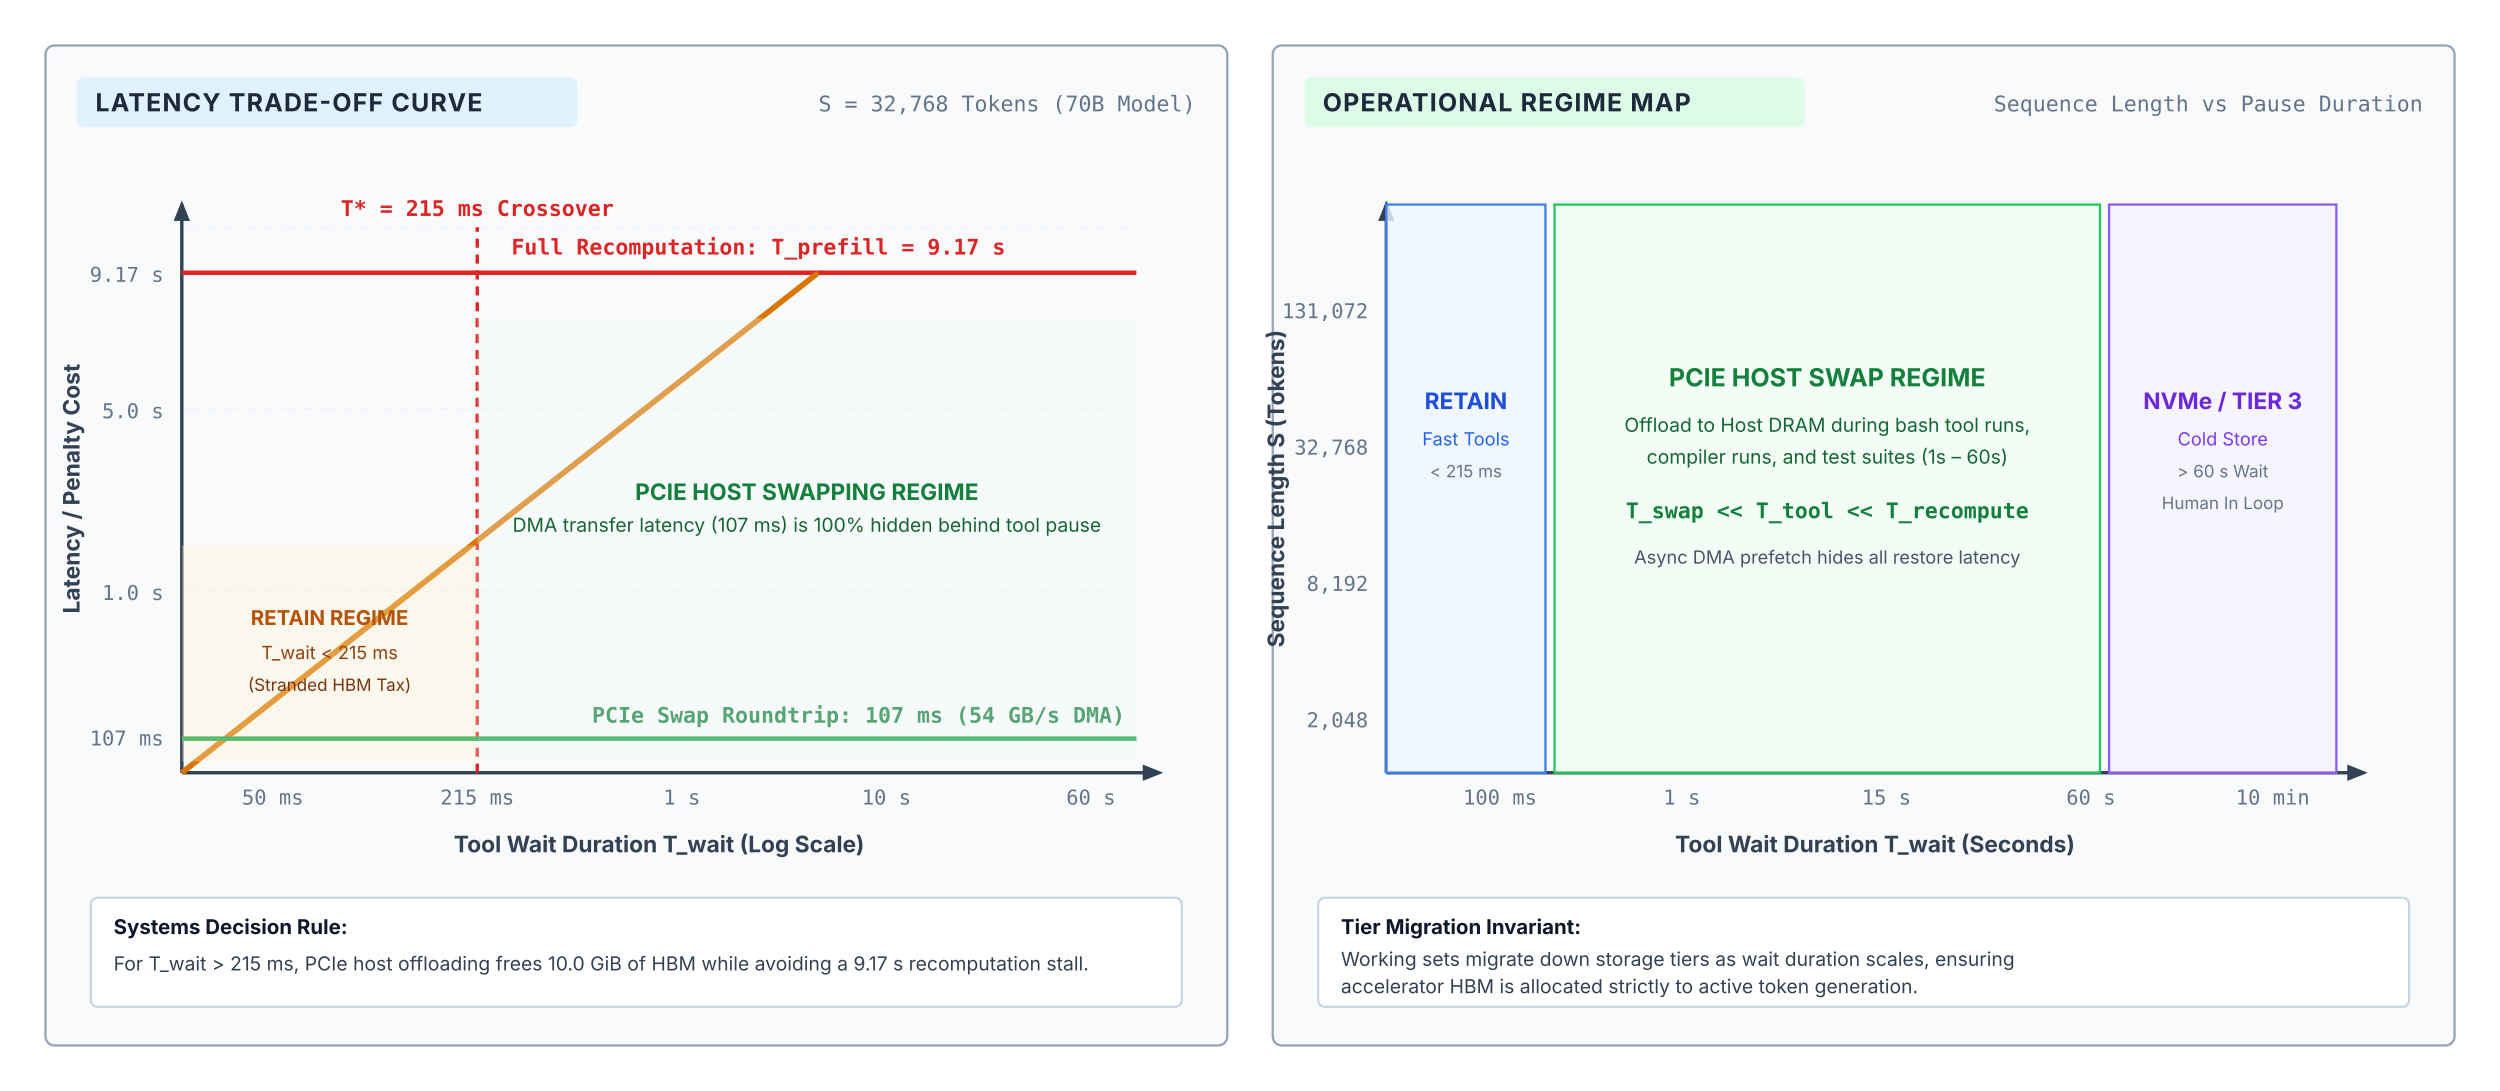
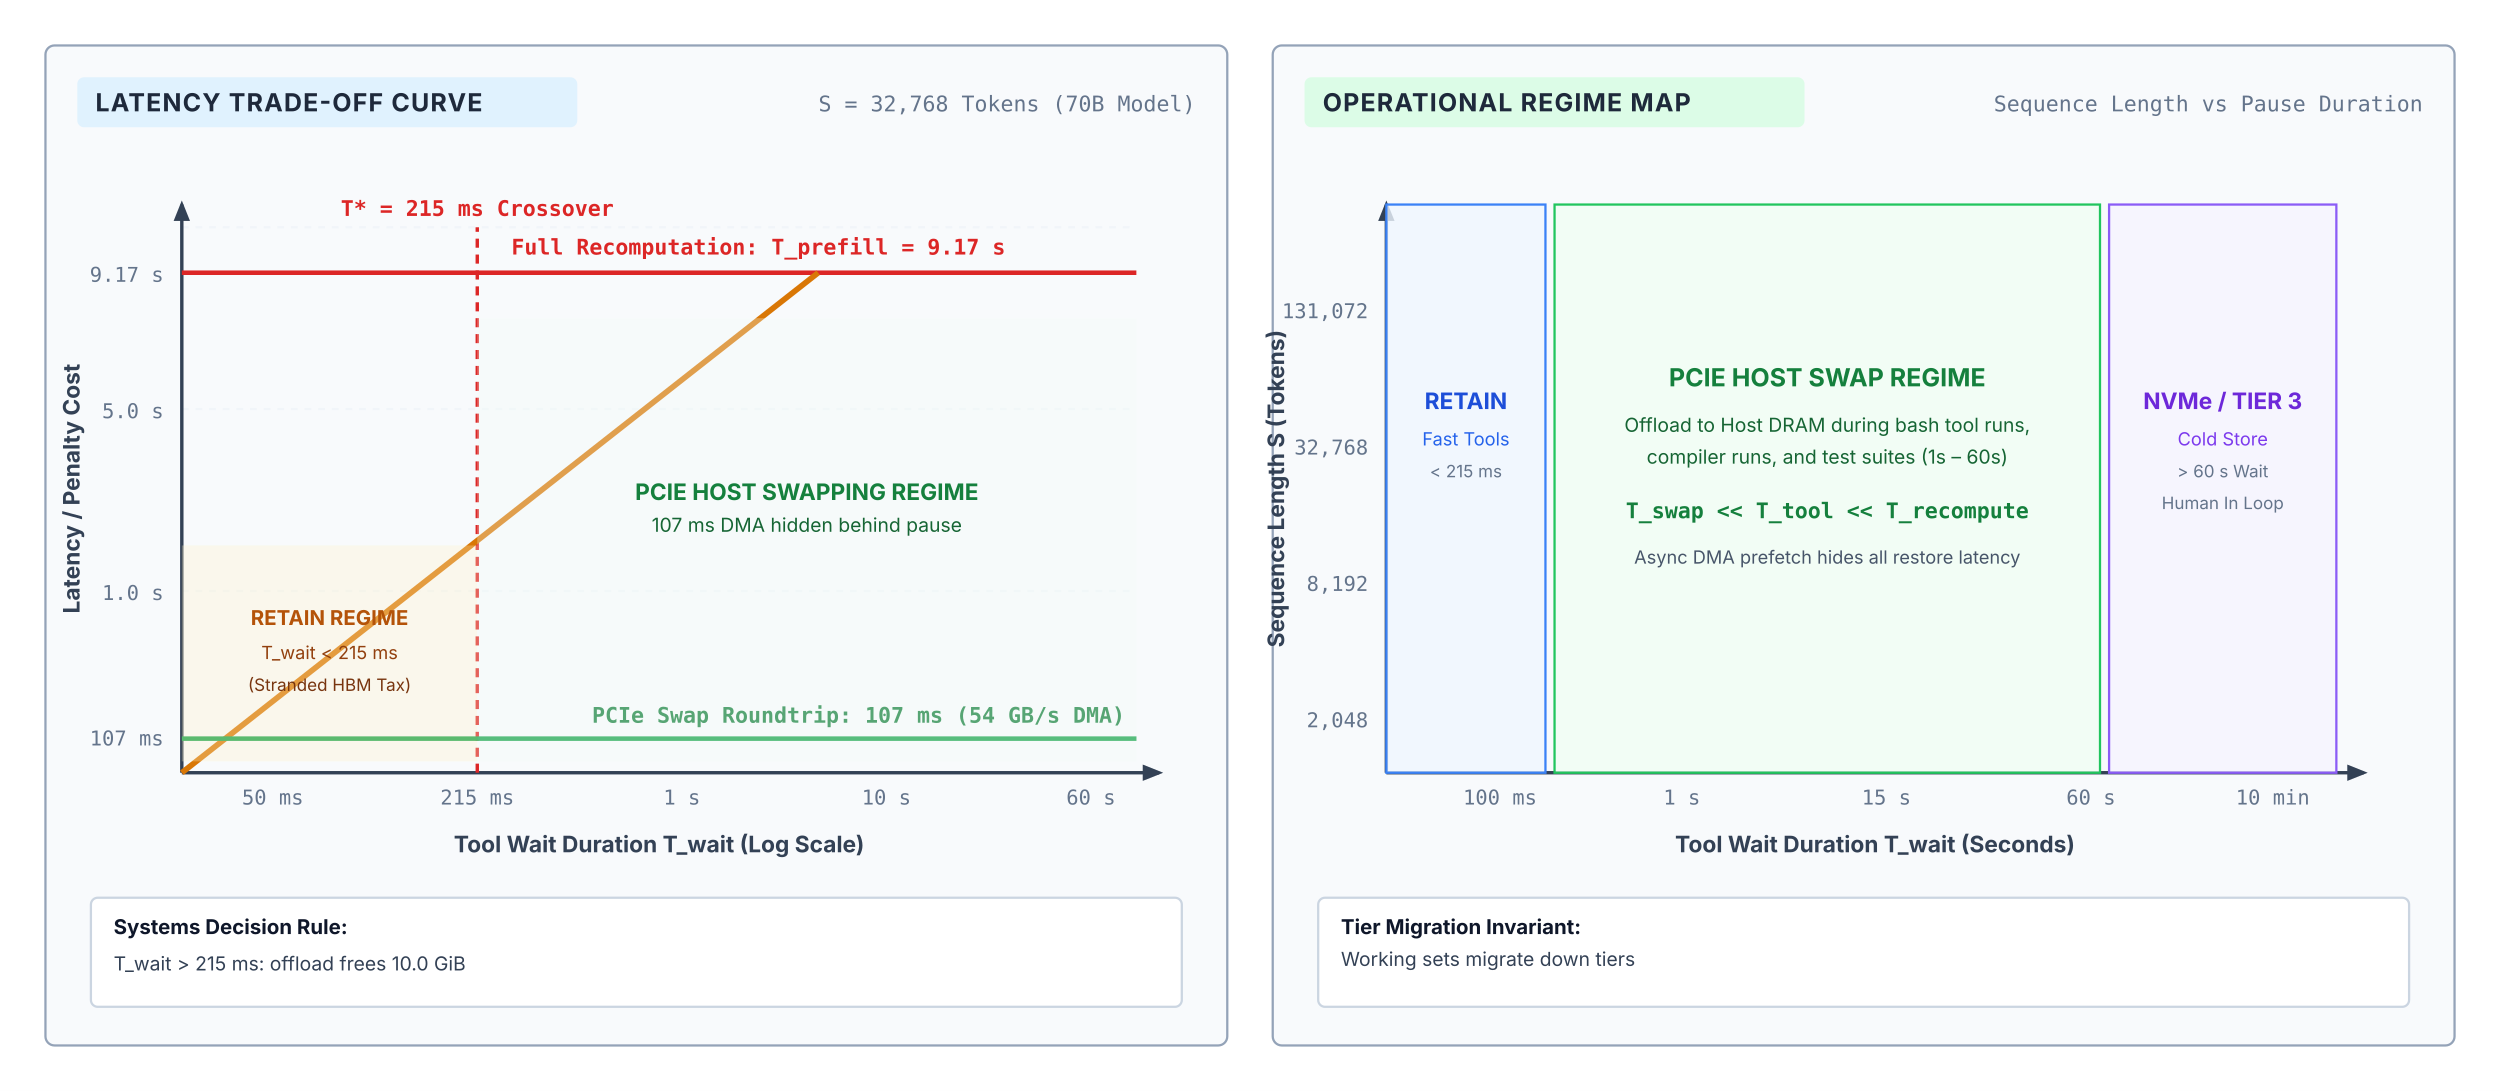
<svg xmlns="http://www.w3.org/2000/svg" viewBox="0 0 1100 480" width="100%" height="100%" font-family="Helvetica Neue, Helvetica, Arial, sans-serif">
  <defs>
    <style>
      text { font-family: system-ui, -apple-system, sans-serif; }
      .card-hdr { font-size: 11px; font-weight: 700; fill: #1e293b; letter-spacing: 0.5px; }
      .card-sub { font-family: ui-monospace, monospace; font-size: 9.5px; fill: #64748b; }
      .axis-lbl { font-size: 10px; font-weight: 700; fill: #334155; }
      .tick-lbl { font-family: ui-monospace, monospace; font-size: 9px; fill: #64748b; }
      .mono-math { font-family: ui-monospace, monospace; font-size: 9.5px; font-weight: 700; }
      .regime-title { font-size: 11px; font-weight: 700; text-anchor: middle; }
      .regime-sub { font-size: 8.5px; fill: #475569; text-anchor: middle; }
    </style>
    <marker id="arr-axis" viewBox="0 0 10 10" refX="8" refY="5" markerWidth="6" markerHeight="6" orient="auto">
      <path d="M 0 1 L 10 5 L 0 9 z" fill="#334155" />
    </marker>
  </defs>
  <rect width="100%" height="100%" fill="#ffffff" />
  <g transform="translate(20, 20)">
    <rect x="0" y="0" width="520" height="440" rx="4" fill="#f8fafc" stroke="#94a3b8" stroke-width="1" />
    <rect x="14" y="14" width="220" height="22" rx="3" fill="#e0f2fe" />
    <text x="22" y="29" class="card-hdr" fill="#0369a1">LATENCY TRADE-OFF CURVE</text>
    <text x="506" y="29" class="card-sub" text-anchor="end">S = 32,768 Tokens (70B Model)</text>
    <g transform="translate(60, 60)">
      <line x1="0" y1="260" x2="420" y2="260" stroke="#cbd5e1" stroke-width="1" />
      <line x1="0" y1="180" x2="420" y2="180" stroke="#f1f5f9" stroke-width="1" stroke-dasharray="3 3" />
      <line x1="0" y1="100" x2="420" y2="100" stroke="#f1f5f9" stroke-width="1" stroke-dasharray="3 3" />
      <line x1="0" y1="20" x2="420" y2="20" stroke="#f1f5f9" stroke-width="1" stroke-dasharray="3 3" />
      <line x1="0" y1="260" x2="0" y2="10" stroke="#334155" stroke-width="1.5" marker-end="url(#arr-axis)" />
      <line x1="0" y1="260" x2="430" y2="260" stroke="#334155" stroke-width="1.5" marker-end="url(#arr-axis)" />
      <text x="-45" y="135" class="axis-lbl" transform="rotate(-90, -45, 135)" text-anchor="middle">Latency / Penalty Cost</text>
      <text x="210" y="295" class="axis-lbl" text-anchor="middle">Tool Wait Duration T_wait (Log Scale)</text>
      <text x="40" y="274" class="tick-lbl" text-anchor="middle">50 ms</text>
      <text x="130" y="274" class="tick-lbl" text-anchor="middle">215 ms</text>
      <text x="220" y="274" class="tick-lbl" text-anchor="middle">1 s</text>
      <text x="310" y="274" class="tick-lbl" text-anchor="middle">10 s</text>
      <text x="400" y="274" class="tick-lbl" text-anchor="middle">60 s</text>
      <text x="-8" y="248" class="tick-lbl" text-anchor="end">107 ms</text>
      <text x="-8" y="184" class="tick-lbl" text-anchor="end">1.0 s</text>
      <text x="-8" y="104" class="tick-lbl" text-anchor="end">5.0 s</text>
      <text x="-8" y="44" class="tick-lbl" text-anchor="end">9.17 s</text>
      <line x1="130" y1="260" x2="130" y2="20" stroke="#dc2626" stroke-width="1.5" stroke-dasharray="4 3" />
      <text x="130" y="15" class="mono-math" fill="#dc2626" text-anchor="middle">T* = 215 ms Crossover</text>
      <line x1="0" y1="40" x2="420" y2="40" stroke="#dc2626" stroke-width="2" />
      <text x="145" y="32" class="mono-math" fill="#dc2626">Full Recomputation: T_prefill = 9.17 s</text>
      <line x1="0" y1="260" x2="280" y2="40" stroke="#d97706" stroke-width="2.5" />
      <line x1="0" y1="245" x2="420" y2="245" stroke="#16a34a" stroke-width="2" />
      <text x="415" y="238" class="mono-math" fill="#15803d" text-anchor="end">PCIe Swap Roundtrip: 107 ms (54 GB/s DMA)</text>
      <rect x="0" y="160" width="130" height="95" fill="#fef3c7" opacity="0.3" />
      <text x="65" y="195" font-size="9" font-weight="700" fill="#b45309" text-anchor="middle">RETAIN REGIME</text>
      <text x="65" y="210" font-size="8" fill="#92400e" text-anchor="middle">T_wait &lt; 215 ms</text>
      <text x="65" y="224" font-size="7.5" fill="#78350f" text-anchor="middle">(Stranded HBM Tax)</text>
      <rect x="130" y="60" width="290" height="195" fill="#f0fdf4" opacity="0.3" />
      <text x="275" y="140" font-size="10" font-weight="700" fill="#15803d" text-anchor="middle">PCIE HOST SWAPPING REGIME</text>
-       <text x="275" y="154" font-size="8.5" fill="#166534" text-anchor="middle">DMA transfer latency (107 ms) is 100% hidden behind tool pause</text>
+       <text x="275" y="154" font-size="8.5" fill="#166534" text-anchor="middle">107 ms DMA hidden behind pause</text>
    </g>
    <g transform="translate(20, 375)">
      <rect x="0" y="0" width="480" height="48" rx="3" fill="#ffffff" stroke="#cbd5e1" stroke-width="1" />
      <text x="10" y="16" font-size="9" font-weight="700" fill="#0f172a">Systems Decision Rule:</text>
-       <text x="10" y="32" font-size="8.5" fill="#334155">For T_wait &gt; 215 ms, PCIe host offloading frees 10.0 GiB of HBM while avoiding a 9.17 s recomputation stall.</text>
+       <text x="10" y="32" font-size="8.5" fill="#334155">T_wait &gt; 215 ms: offload frees 10.0 GiB</text>
    </g>
  </g>
  <g transform="translate(560, 20)">
    <rect x="0" y="0" width="520" height="440" rx="4" fill="#f8fafc" stroke="#94a3b8" stroke-width="1" />
    <rect x="14" y="14" width="220" height="22" rx="3" fill="#dcfce7" />
    <text x="22" y="29" class="card-hdr" fill="#15803d">OPERATIONAL REGIME MAP</text>
    <text x="506" y="29" class="card-sub" text-anchor="end">Sequence Length vs Pause Duration</text>
    <g transform="translate(50, 60)">
      <line x1="0" y1="260" x2="0" y2="10" stroke="#334155" stroke-width="1.5" marker-end="url(#arr-axis)" />
      <line x1="0" y1="260" x2="430" y2="260" stroke="#334155" stroke-width="1.5" marker-end="url(#arr-axis)" />
      <text x="-45" y="135" class="axis-lbl" transform="rotate(-90, -45, 135)" text-anchor="middle">Sequence Length S (Tokens)</text>
      <text x="215" y="295" class="axis-lbl" text-anchor="middle">Tool Wait Duration T_wait (Seconds)</text>
      <text x="-8" y="240" class="tick-lbl" text-anchor="end">2,048</text>
      <text x="-8" y="180" class="tick-lbl" text-anchor="end">8,192</text>
      <text x="-8" y="120" class="tick-lbl" text-anchor="end">32,768</text>
      <text x="-8" y="60" class="tick-lbl" text-anchor="end">131,072</text>
      <text x="50" y="274" class="tick-lbl" text-anchor="middle">100 ms</text>
      <text x="130" y="274" class="tick-lbl" text-anchor="middle">1 s</text>
      <text x="220" y="274" class="tick-lbl" text-anchor="middle">15 s</text>
      <text x="310" y="274" class="tick-lbl" text-anchor="middle">60 s</text>
      <text x="390" y="274" class="tick-lbl" text-anchor="middle">10 min</text>
      <rect x="0" y="10" width="70" height="250" fill="#eff6ff" stroke="#3b82f6" stroke-width="1" fill-opacity="0.8" />
      <g transform="translate(35, 100)">
        <text x="0" y="0" font-size="10" font-weight="700" fill="#1d4ed8" text-anchor="middle">RETAIN</text>
        <text x="0" y="16" font-size="8" fill="#2563eb" text-anchor="middle">Fast Tools</text>
        <text x="0" y="30" font-size="7.5" fill="#64748b" text-anchor="middle">&lt; 215 ms</text>
      </g>
      <rect x="74" y="10" width="240" height="250" fill="#f0fdf4" stroke="#22c55e" stroke-width="1" fill-opacity="0.8" />
      <g transform="translate(194, 90)">
        <text x="0" y="0" font-size="11" font-weight="700" fill="#15803d" text-anchor="middle">PCIE HOST SWAP REGIME</text>
        <text x="0" y="20" font-size="8.5" fill="#166534" text-anchor="middle">Offload to Host DRAM during bash tool runs,</text>
        <text x="0" y="34" font-size="8.5" fill="#166534" text-anchor="middle">compiler runs, and test suites (1s – 60s)</text>
        <text x="0" y="58" class="mono-math" fill="#15803d" text-anchor="middle">T_swap &lt;&lt; T_tool &lt;&lt; T_recompute</text>
        <text x="0" y="78" font-size="8" fill="#475569" text-anchor="middle">Async DMA prefetch hides all restore latency</text>
      </g>
      <rect x="318" y="10" width="100" height="250" fill="#f5f3ff" stroke="#8b5cf6" stroke-width="1" fill-opacity="0.8" />
      <g transform="translate(368, 100)">
        <text x="0" y="0" font-size="10" font-weight="700" fill="#6d28d9" text-anchor="middle">NVMe / TIER 3</text>
        <text x="0" y="16" font-size="8" fill="#7c3aed" text-anchor="middle">Cold Store</text>
        <text x="0" y="30" font-size="7.5" fill="#64748b" text-anchor="middle">&gt; 60 s Wait</text>
        <text x="0" y="44" font-size="7.5" fill="#64748b" text-anchor="middle">Human In Loop</text>
      </g>
    </g>
    <g transform="translate(20, 375)">
      <rect x="0" y="0" width="480" height="48" rx="3" fill="#ffffff" stroke="#cbd5e1" stroke-width="1" />
      <text x="10" y="16" font-size="9" font-weight="700" fill="#0f172a">Tier Migration Invariant:</text>
-       <text x="10" y="30" font-size="8.5" fill="#334155">Working sets migrate down storage tiers as wait duration scales, ensuring</text>
-       <text x="10" y="42" font-size="8.5" fill="#334155">accelerator HBM is allocated strictly to active token generation.</text>
+       <text x="10" y="30" font-size="8.5" fill="#334155">Working sets migrate down tiers</text>
    </g>
  </g>
</svg>
